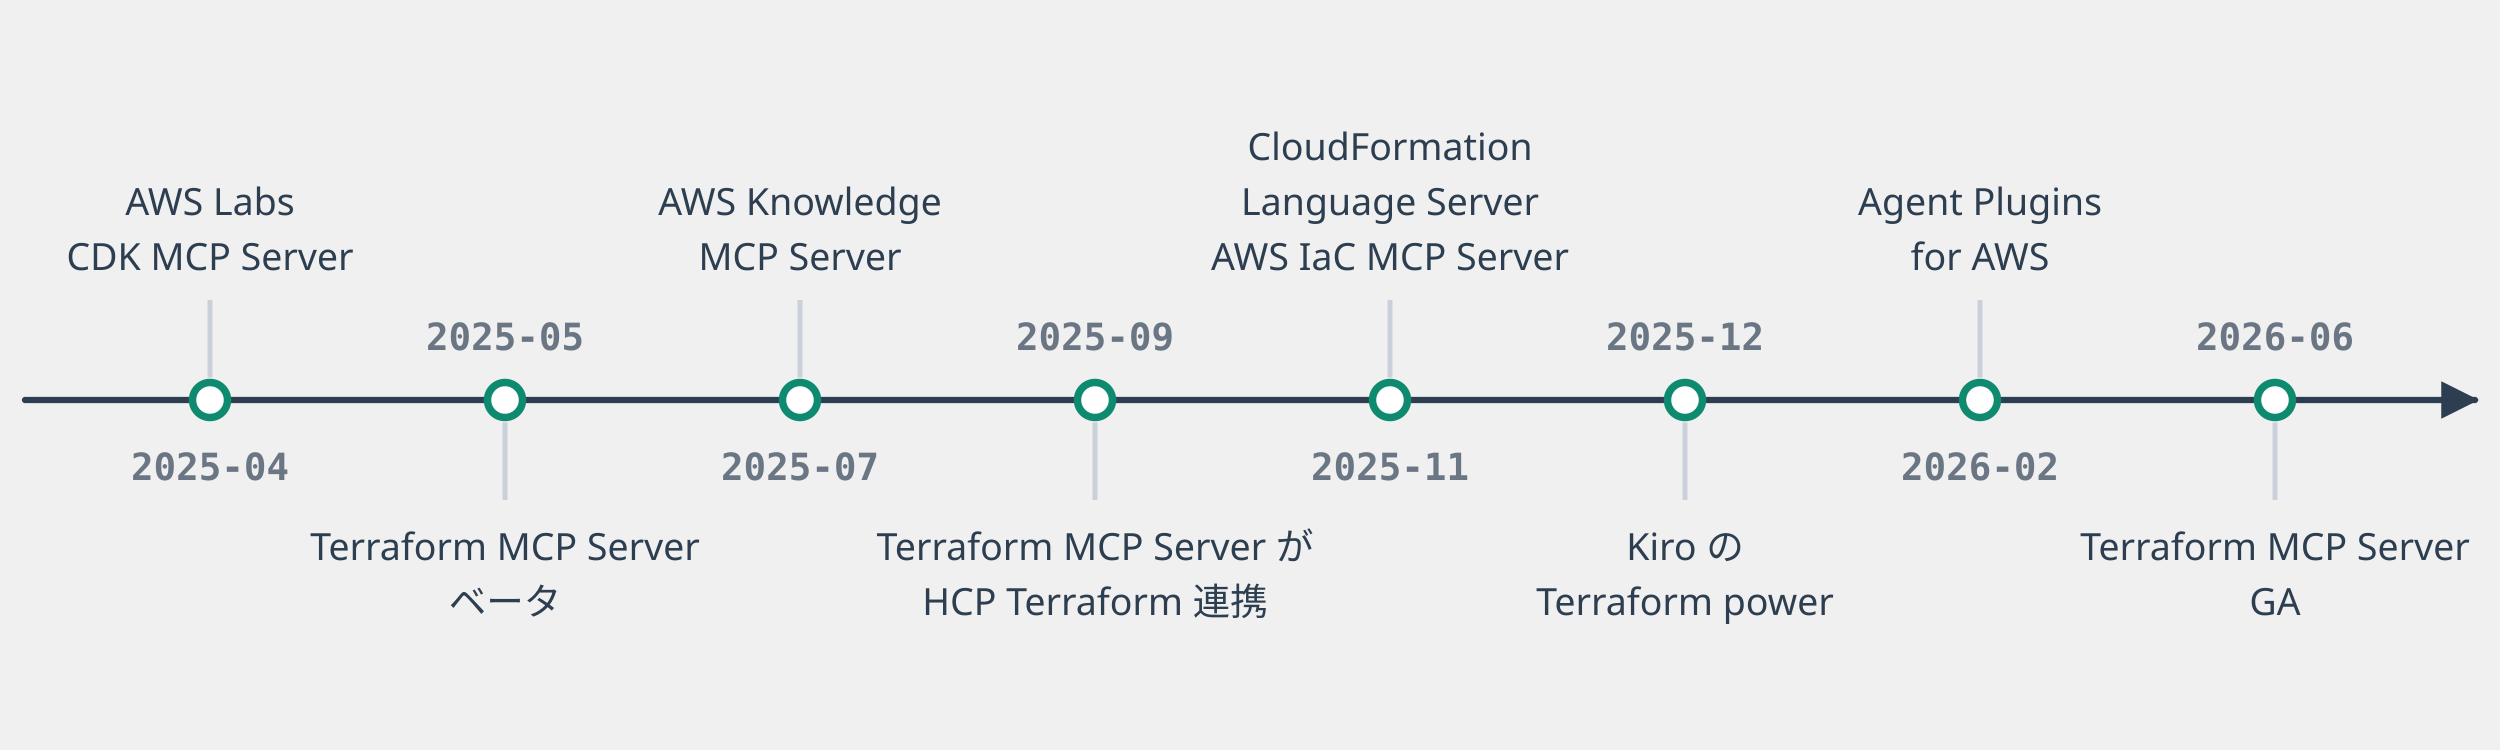
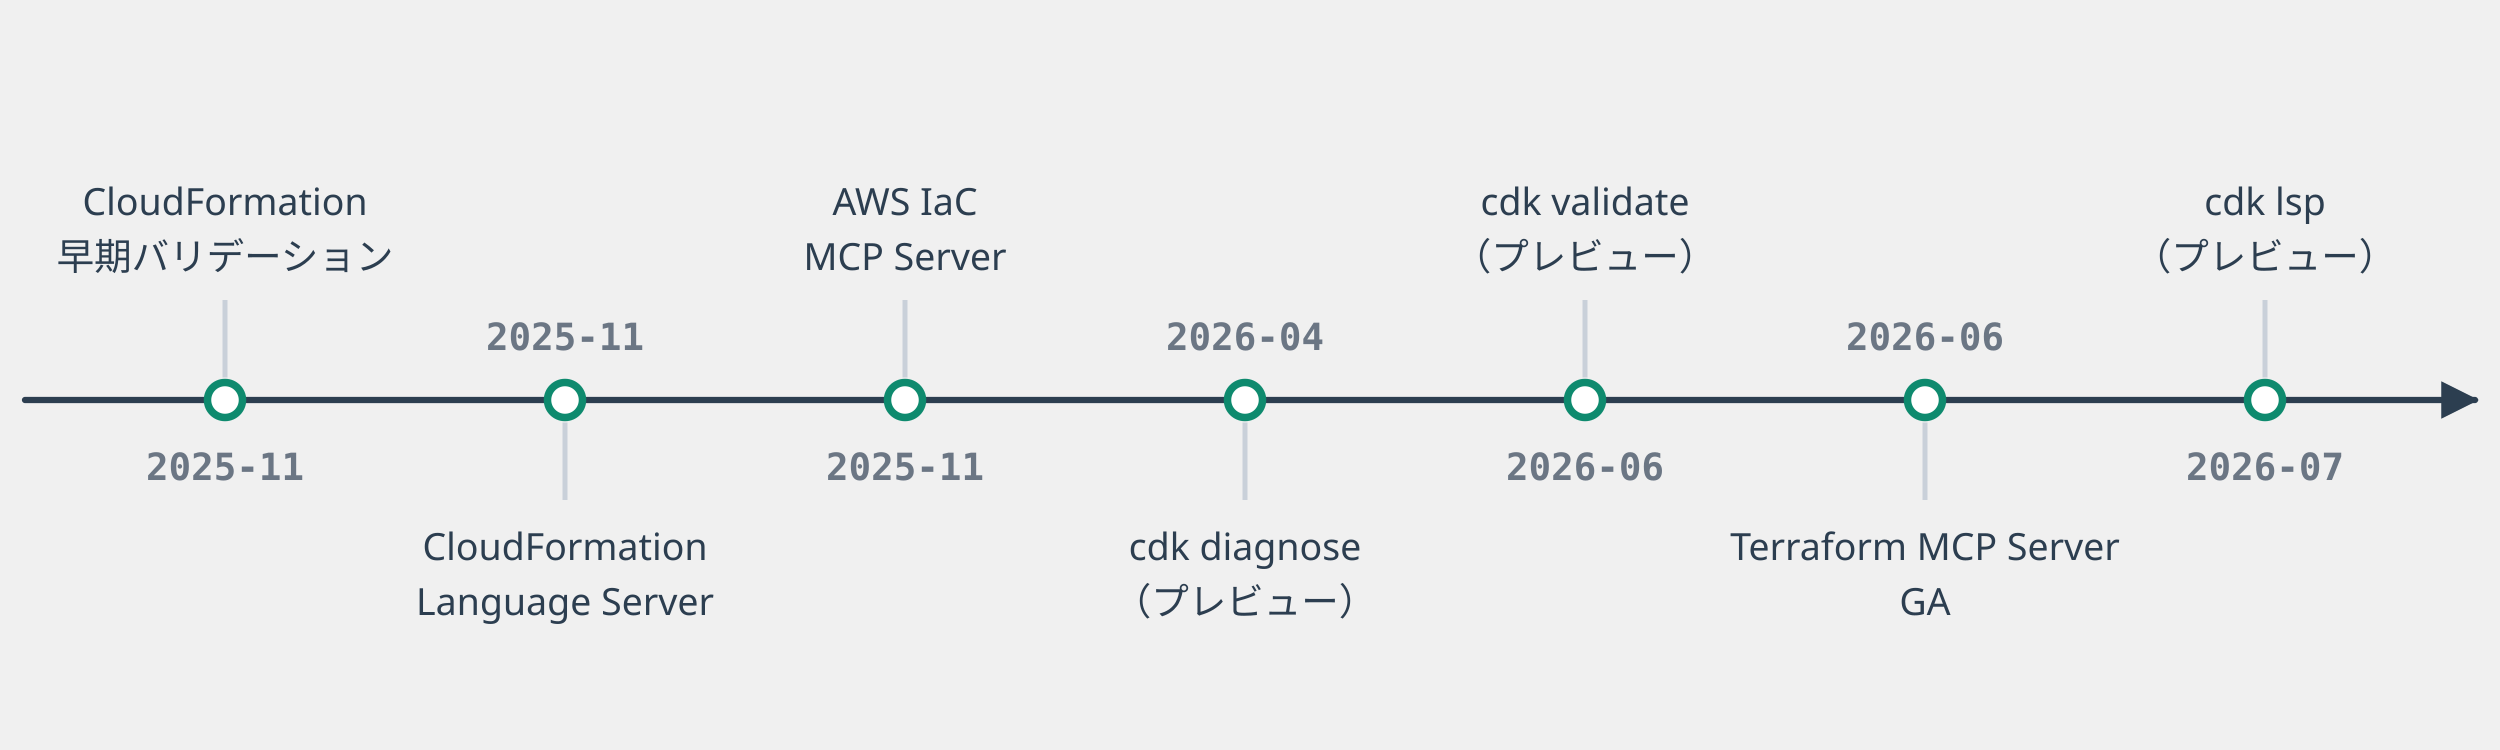
- <svg xmlns="http://www.w3.org/2000/svg" viewBox="0 0 1000 300" width="100%" role="img" aria-label="IaCのツールのAIに関するアップデート">
+ <svg xmlns="http://www.w3.org/2000/svg" viewBox="0 0 1000 300" width="100%" role="img" aria-label="AIがIaCのツールを使いやすくなるアップデート">
  <defs>
    <marker id="a-i" viewBox="0 0 10 10" refX="9" refY="5" markerWidth="6" markerHeight="6" orient="auto-start-reverse">
      <path d="M0,0 L10,5 L0,10 z" fill="#2c3e50" />
    </marker>
    <marker id="a-g" viewBox="0 0 10 10" refX="9" refY="5" markerWidth="6" markerHeight="6" orient="auto-start-reverse">
      <path d="M0,0 L10,5 L0,10 z" fill="#0E8A6E" />
    </marker>
    <marker id="a-r" viewBox="0 0 10 10" refX="9" refY="5" markerWidth="6" markerHeight="6" orient="auto-start-reverse">
      <path d="M0,0 L10,5 L0,10 z" fill="#DD344C" />
    </marker>
    <marker id="a-x" viewBox="0 0 10 10" refX="9" refY="5" markerWidth="6" markerHeight="6" orient="auto-start-reverse">
      <path d="M0,0 L10,5 L0,10 z" fill="#8a94a3" />
    </marker>
  </defs>
  <path d="M10,160 L990,160" fill="none" stroke="#2c3e50" stroke-width="2.5" stroke-linejoin="round" stroke-linecap="round" marker-end="url(#a-i)" />
-   <circle cx="84" cy="160" r="7" fill="#ffffff" stroke="#0E8A6E" stroke-width="3" />
-   <text x="84" y="192" font-family="'Fira Code', monospace" font-size="15" font-weight="bold" fill="#6b7684" text-anchor="middle">2025-04</text>
-   <line x1="84" y1="151" x2="84" y2="120" stroke="#c9d0d9" stroke-width="2" />
-   <text x="84" y="108" font-family="'Noto Sans JP', 'Hiragino Sans', sans-serif" font-size="15" font-weight="normal" fill="#2c3e50" text-anchor="middle">CDK MCP Server</text>
-   <text x="84" y="86" font-family="'Noto Sans JP', 'Hiragino Sans', sans-serif" font-size="15" font-weight="normal" fill="#2c3e50" text-anchor="middle">AWS Labs</text>
-   <circle cx="202" cy="160" r="7" fill="#ffffff" stroke="#0E8A6E" stroke-width="3" />
-   <text x="202" y="140" font-family="'Fira Code', monospace" font-size="15" font-weight="bold" fill="#6b7684" text-anchor="middle">2025-05</text>
-   <line x1="202" y1="169" x2="202" y2="200" stroke="#c9d0d9" stroke-width="2" />
-   <text x="202" y="224" font-family="'Noto Sans JP', 'Hiragino Sans', sans-serif" font-size="15" font-weight="normal" fill="#2c3e50" text-anchor="middle">Terraform MCP Server</text>
-   <text x="202" y="246" font-family="'Noto Sans JP', 'Hiragino Sans', sans-serif" font-size="15" font-weight="normal" fill="#2c3e50" text-anchor="middle">ベータ</text>
-   <circle cx="320" cy="160" r="7" fill="#ffffff" stroke="#0E8A6E" stroke-width="3" />
-   <text x="320" y="192" font-family="'Fira Code', monospace" font-size="15" font-weight="bold" fill="#6b7684" text-anchor="middle">2025-07</text>
-   <line x1="320" y1="151" x2="320" y2="120" stroke="#c9d0d9" stroke-width="2" />
-   <text x="320" y="108" font-family="'Noto Sans JP', 'Hiragino Sans', sans-serif" font-size="15" font-weight="normal" fill="#2c3e50" text-anchor="middle">MCP Server</text>
-   <text x="320" y="86" font-family="'Noto Sans JP', 'Hiragino Sans', sans-serif" font-size="15" font-weight="normal" fill="#2c3e50" text-anchor="middle">AWS Knowledge</text>
-   <circle cx="438" cy="160" r="7" fill="#ffffff" stroke="#0E8A6E" stroke-width="3" />
-   <text x="438" y="140" font-family="'Fira Code', monospace" font-size="15" font-weight="bold" fill="#6b7684" text-anchor="middle">2025-09</text>
-   <line x1="438" y1="169" x2="438" y2="200" stroke="#c9d0d9" stroke-width="2" />
-   <text x="438" y="224" font-family="'Noto Sans JP', 'Hiragino Sans', sans-serif" font-size="15" font-weight="normal" fill="#2c3e50" text-anchor="middle">Terraform MCP Server が</text>
-   <text x="438" y="246" font-family="'Noto Sans JP', 'Hiragino Sans', sans-serif" font-size="15" font-weight="normal" fill="#2c3e50" text-anchor="middle">HCP Terraform 連携</text>
-   <circle cx="556" cy="160" r="7" fill="#ffffff" stroke="#0E8A6E" stroke-width="3" />
-   <text x="556" y="192" font-family="'Fira Code', monospace" font-size="15" font-weight="bold" fill="#6b7684" text-anchor="middle">2025-11</text>
-   <line x1="556" y1="151" x2="556" y2="120" stroke="#c9d0d9" stroke-width="2" />
-   <text x="556" y="108" font-family="'Noto Sans JP', 'Hiragino Sans', sans-serif" font-size="15" font-weight="normal" fill="#2c3e50" text-anchor="middle">AWS IaC MCP Server</text>
-   <text x="556" y="86" font-family="'Noto Sans JP', 'Hiragino Sans', sans-serif" font-size="15" font-weight="normal" fill="#2c3e50" text-anchor="middle">Language Server</text>
-   <text x="556" y="64" font-family="'Noto Sans JP', 'Hiragino Sans', sans-serif" font-size="15" font-weight="normal" fill="#2c3e50" text-anchor="middle">CloudFormation</text>
-   <circle cx="674" cy="160" r="7" fill="#ffffff" stroke="#0E8A6E" stroke-width="3" />
-   <text x="674" y="140" font-family="'Fira Code', monospace" font-size="15" font-weight="bold" fill="#6b7684" text-anchor="middle">2025-12</text>
-   <line x1="674" y1="169" x2="674" y2="200" stroke="#c9d0d9" stroke-width="2" />
-   <text x="674" y="224" font-family="'Noto Sans JP', 'Hiragino Sans', sans-serif" font-size="15" font-weight="normal" fill="#2c3e50" text-anchor="middle">Kiro の</text>
-   <text x="674" y="246" font-family="'Noto Sans JP', 'Hiragino Sans', sans-serif" font-size="15" font-weight="normal" fill="#2c3e50" text-anchor="middle">Terraform power</text>
-   <circle cx="792" cy="160" r="7" fill="#ffffff" stroke="#0E8A6E" stroke-width="3" />
-   <text x="792" y="192" font-family="'Fira Code', monospace" font-size="15" font-weight="bold" fill="#6b7684" text-anchor="middle">2026-02</text>
-   <line x1="792" y1="151" x2="792" y2="120" stroke="#c9d0d9" stroke-width="2" />
-   <text x="792" y="108" font-family="'Noto Sans JP', 'Hiragino Sans', sans-serif" font-size="15" font-weight="normal" fill="#2c3e50" text-anchor="middle">for AWS</text>
-   <text x="792" y="86" font-family="'Noto Sans JP', 'Hiragino Sans', sans-serif" font-size="15" font-weight="normal" fill="#2c3e50" text-anchor="middle">Agent Plugins</text>
-   <circle cx="910" cy="160" r="7" fill="#ffffff" stroke="#0E8A6E" stroke-width="3" />
-   <text x="910" y="140" font-family="'Fira Code', monospace" font-size="15" font-weight="bold" fill="#6b7684" text-anchor="middle">2026-06</text>
-   <line x1="910" y1="169" x2="910" y2="200" stroke="#c9d0d9" stroke-width="2" />
-   <text x="910" y="224" font-family="'Noto Sans JP', 'Hiragino Sans', sans-serif" font-size="15" font-weight="normal" fill="#2c3e50" text-anchor="middle">Terraform MCP Server</text>
-   <text x="910" y="246" font-family="'Noto Sans JP', 'Hiragino Sans', sans-serif" font-size="15" font-weight="normal" fill="#2c3e50" text-anchor="middle">GA</text>
+   <circle cx="90" cy="160" r="7" fill="#ffffff" stroke="#0E8A6E" stroke-width="3" />
+   <text x="90" y="192" font-family="'Fira Code', monospace" font-size="15" font-weight="bold" fill="#6b7684" text-anchor="middle">2025-11</text>
+   <line x1="90" y1="151" x2="90" y2="120" stroke="#c9d0d9" stroke-width="2" />
+   <text x="90" y="108" font-family="'Noto Sans JP', 'Hiragino Sans', sans-serif" font-size="15" font-weight="normal" fill="#2c3e50" text-anchor="middle">早期バリデーション</text>
+   <text x="90" y="86" font-family="'Noto Sans JP', 'Hiragino Sans', sans-serif" font-size="15" font-weight="normal" fill="#2c3e50" text-anchor="middle">CloudFormation</text>
+   <circle cx="226" cy="160" r="7" fill="#ffffff" stroke="#0E8A6E" stroke-width="3" />
+   <text x="226" y="140" font-family="'Fira Code', monospace" font-size="15" font-weight="bold" fill="#6b7684" text-anchor="middle">2025-11</text>
+   <line x1="226" y1="169" x2="226" y2="200" stroke="#c9d0d9" stroke-width="2" />
+   <text x="226" y="224" font-family="'Noto Sans JP', 'Hiragino Sans', sans-serif" font-size="15" font-weight="normal" fill="#2c3e50" text-anchor="middle">CloudFormation</text>
+   <text x="226" y="246" font-family="'Noto Sans JP', 'Hiragino Sans', sans-serif" font-size="15" font-weight="normal" fill="#2c3e50" text-anchor="middle">Language Server</text>
+   <circle cx="362" cy="160" r="7" fill="#ffffff" stroke="#0E8A6E" stroke-width="3" />
+   <text x="362" y="192" font-family="'Fira Code', monospace" font-size="15" font-weight="bold" fill="#6b7684" text-anchor="middle">2025-11</text>
+   <line x1="362" y1="151" x2="362" y2="120" stroke="#c9d0d9" stroke-width="2" />
+   <text x="362" y="108" font-family="'Noto Sans JP', 'Hiragino Sans', sans-serif" font-size="15" font-weight="normal" fill="#2c3e50" text-anchor="middle">MCP Server</text>
+   <text x="362" y="86" font-family="'Noto Sans JP', 'Hiragino Sans', sans-serif" font-size="15" font-weight="normal" fill="#2c3e50" text-anchor="middle">AWS IaC</text>
+   <circle cx="498" cy="160" r="7" fill="#ffffff" stroke="#0E8A6E" stroke-width="3" />
+   <text x="498" y="140" font-family="'Fira Code', monospace" font-size="15" font-weight="bold" fill="#6b7684" text-anchor="middle">2026-04</text>
+   <line x1="498" y1="169" x2="498" y2="200" stroke="#c9d0d9" stroke-width="2" />
+   <text x="498" y="224" font-family="'Noto Sans JP', 'Hiragino Sans', sans-serif" font-size="15" font-weight="normal" fill="#2c3e50" text-anchor="middle">cdk diagnose</text>
+   <text x="498" y="246" font-family="'Noto Sans JP', 'Hiragino Sans', sans-serif" font-size="15" font-weight="normal" fill="#2c3e50" text-anchor="middle">（プレビュー）</text>
+   <circle cx="634" cy="160" r="7" fill="#ffffff" stroke="#0E8A6E" stroke-width="3" />
+   <text x="634" y="192" font-family="'Fira Code', monospace" font-size="15" font-weight="bold" fill="#6b7684" text-anchor="middle">2026-06</text>
+   <line x1="634" y1="151" x2="634" y2="120" stroke="#c9d0d9" stroke-width="2" />
+   <text x="634" y="108" font-family="'Noto Sans JP', 'Hiragino Sans', sans-serif" font-size="15" font-weight="normal" fill="#2c3e50" text-anchor="middle">（プレビュー）</text>
+   <text x="634" y="86" font-family="'Noto Sans JP', 'Hiragino Sans', sans-serif" font-size="15" font-weight="normal" fill="#2c3e50" text-anchor="middle">cdk validate</text>
+   <circle cx="770" cy="160" r="7" fill="#ffffff" stroke="#0E8A6E" stroke-width="3" />
+   <text x="770" y="140" font-family="'Fira Code', monospace" font-size="15" font-weight="bold" fill="#6b7684" text-anchor="middle">2026-06</text>
+   <line x1="770" y1="169" x2="770" y2="200" stroke="#c9d0d9" stroke-width="2" />
+   <text x="770" y="224" font-family="'Noto Sans JP', 'Hiragino Sans', sans-serif" font-size="15" font-weight="normal" fill="#2c3e50" text-anchor="middle">Terraform MCP Server</text>
+   <text x="770" y="246" font-family="'Noto Sans JP', 'Hiragino Sans', sans-serif" font-size="15" font-weight="normal" fill="#2c3e50" text-anchor="middle">GA</text>
+   <circle cx="906" cy="160" r="7" fill="#ffffff" stroke="#0E8A6E" stroke-width="3" />
+   <text x="906" y="192" font-family="'Fira Code', monospace" font-size="15" font-weight="bold" fill="#6b7684" text-anchor="middle">2026-07</text>
+   <line x1="906" y1="151" x2="906" y2="120" stroke="#c9d0d9" stroke-width="2" />
+   <text x="906" y="108" font-family="'Noto Sans JP', 'Hiragino Sans', sans-serif" font-size="15" font-weight="normal" fill="#2c3e50" text-anchor="middle">（プレビュー）</text>
+   <text x="906" y="86" font-family="'Noto Sans JP', 'Hiragino Sans', sans-serif" font-size="15" font-weight="normal" fill="#2c3e50" text-anchor="middle">cdk lsp</text>
</svg>
